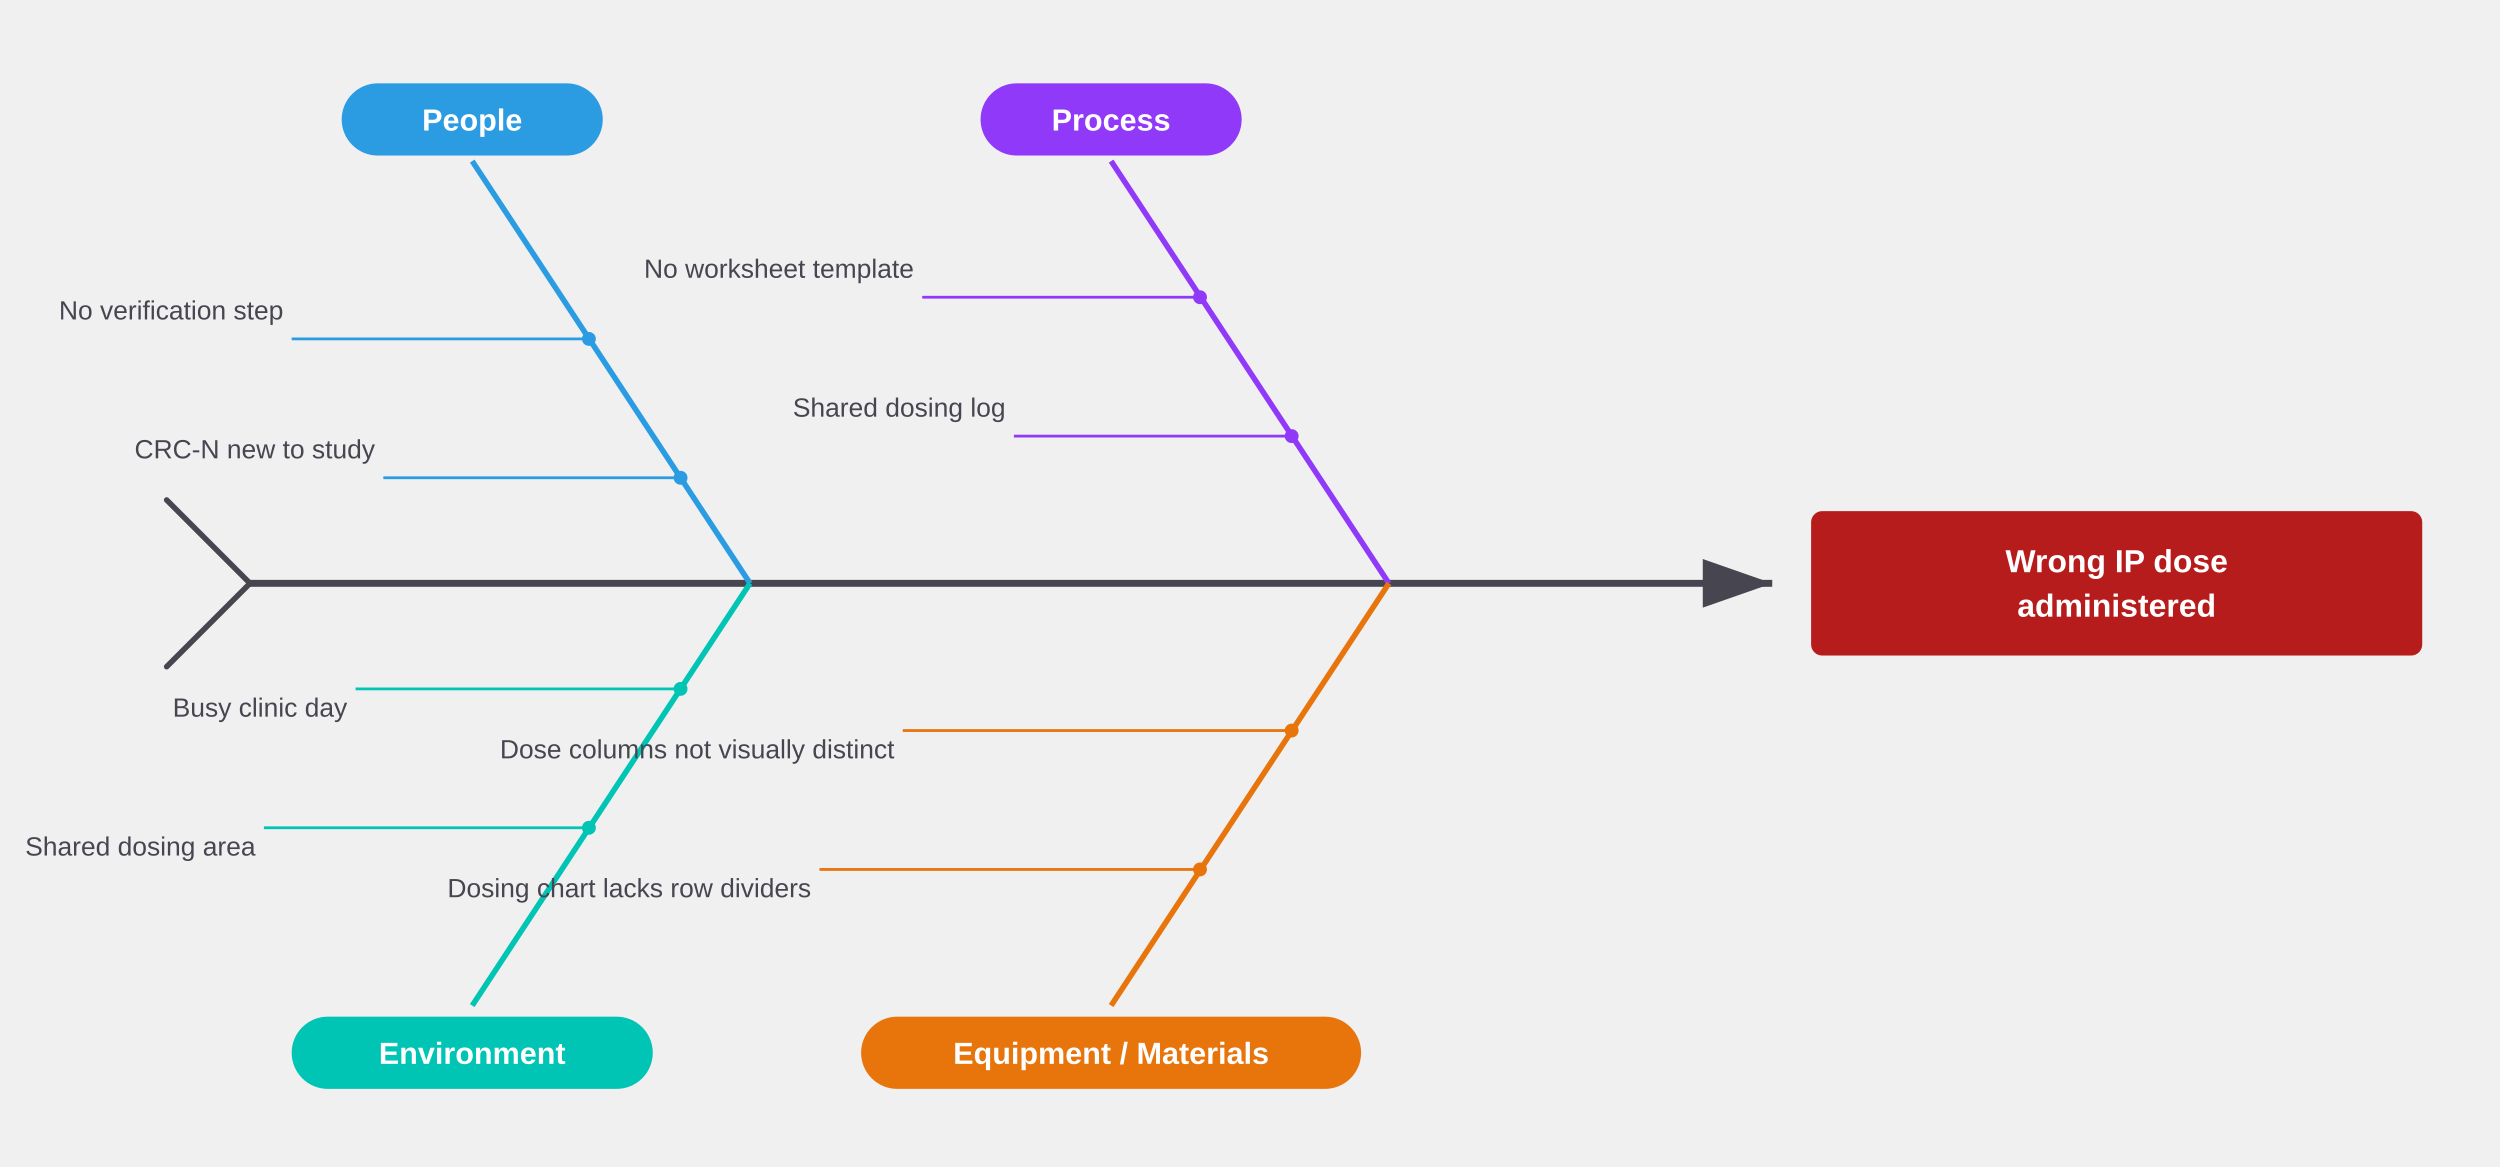
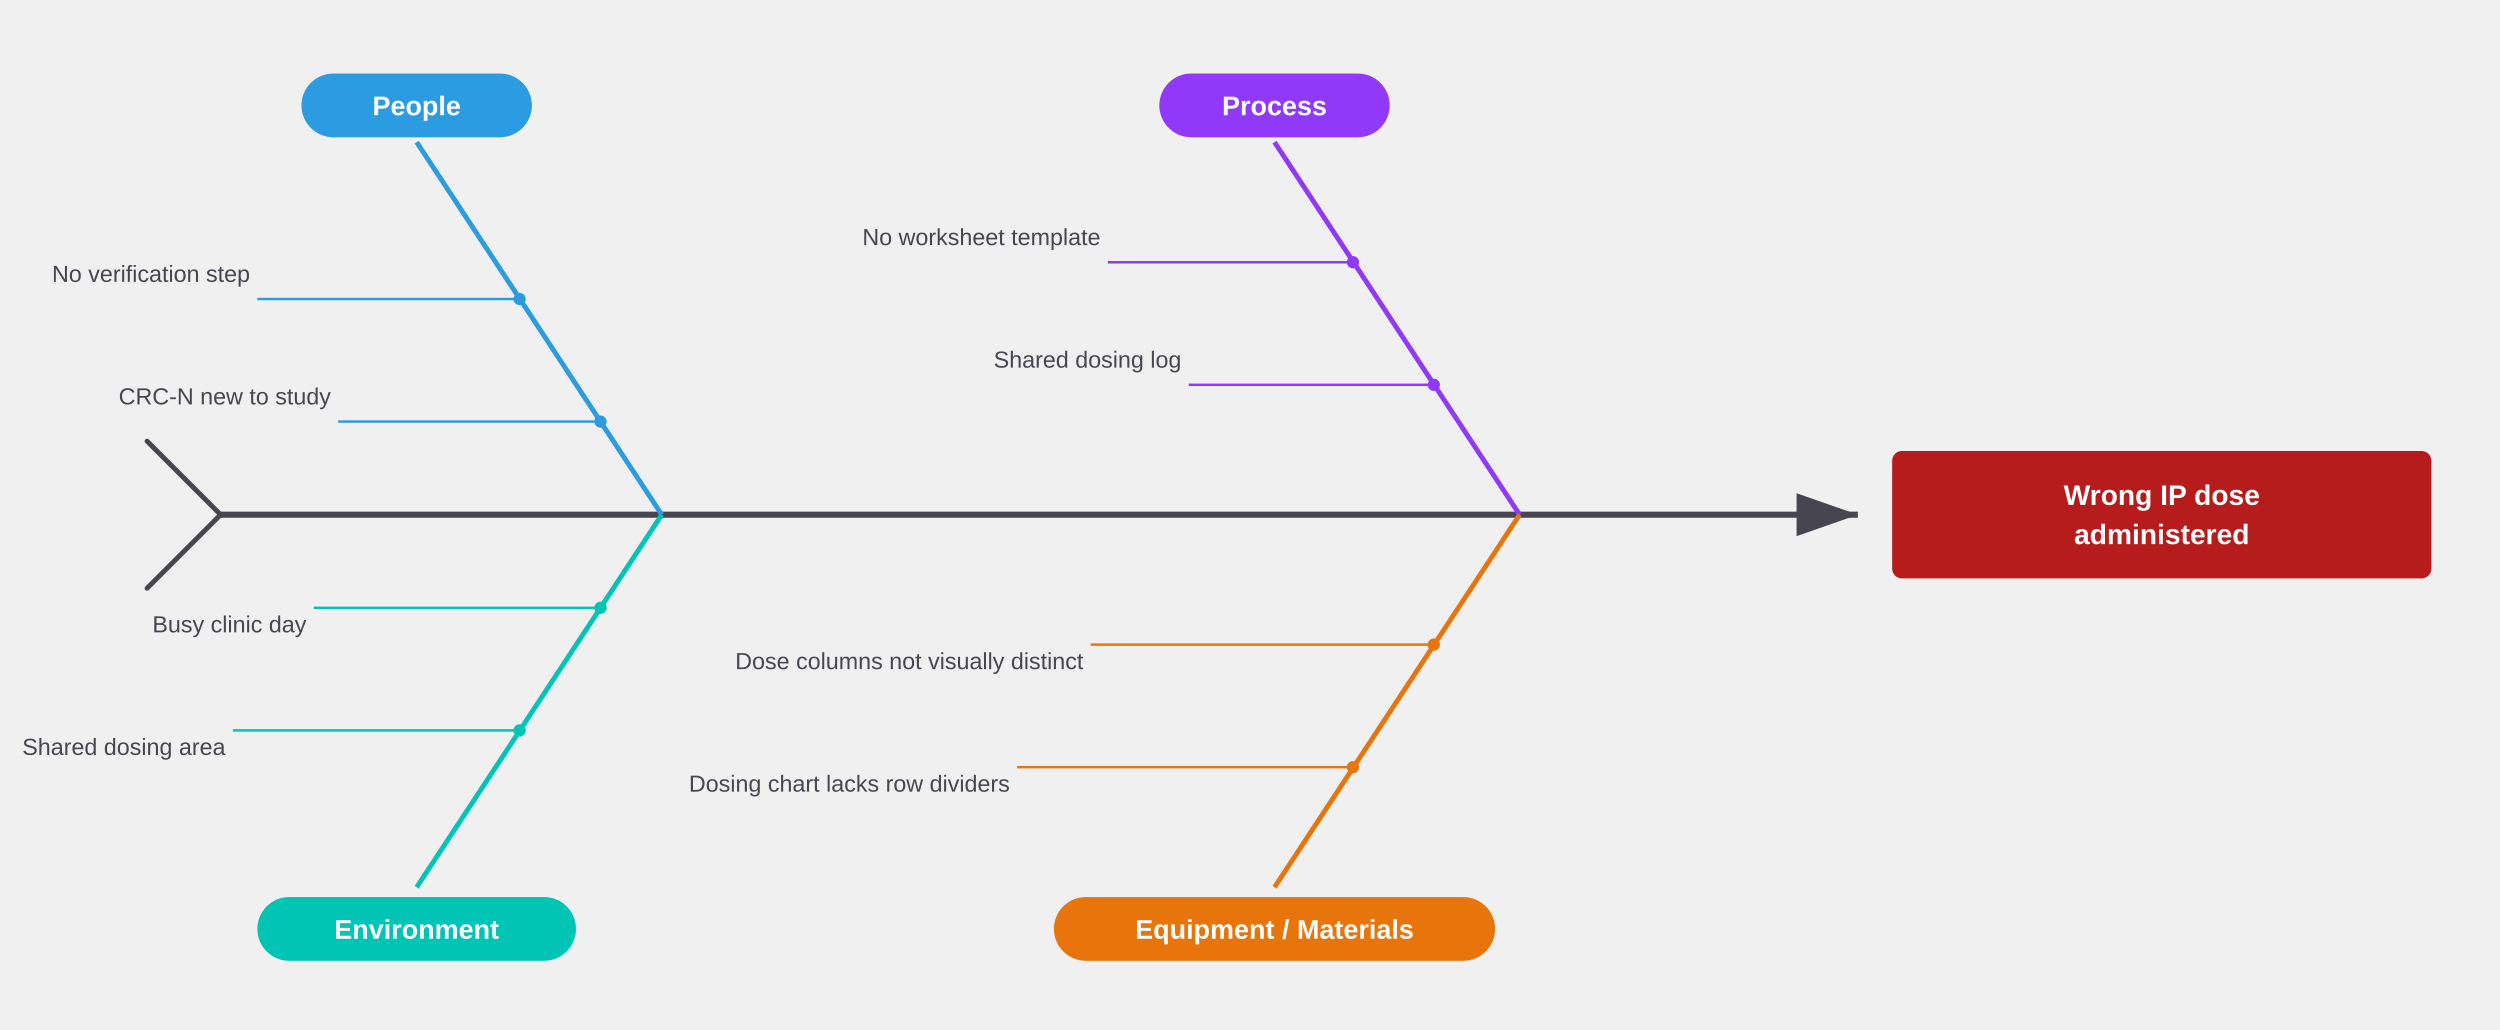
- <svg xmlns="http://www.w3.org/2000/svg" viewBox="0 0 900 420" width="100%" style="display:block;max-width:820px;margin:0 auto" font-family="Arial,sans-serif">
+ <svg xmlns="http://www.w3.org/2000/svg" viewBox="0 0 1020 420" width="100%" style="display:block;max-width:940px;margin:0 auto" font-family="Arial,sans-serif">
  <defs>
    <marker id="fbArr" markerWidth="10" markerHeight="7" refX="10" refY="3.5" orient="auto">
      <polygon points="0,0 10,3.5 0,7" fill="#474650" />
    </marker>
  </defs>
  <line x1="90" y1="210" x2="60" y2="180" stroke="#474650" stroke-width="2" stroke-linecap="round" />
  <line x1="90" y1="210" x2="60" y2="240" stroke="#474650" stroke-width="2" stroke-linecap="round" />
-   <line x1="90" y1="210" x2="638" y2="210" stroke="#474650" stroke-width="2.5" marker-end="url(#fbArr)" />
-   <rect x="652" y="184" width="220" height="52" rx="4" fill="#b71c1c" />
-   <text x="762" y="206" text-anchor="middle" font-size="11.5" font-weight="700" fill="white">Wrong IP dose</text>
-   <text x="762" y="222" text-anchor="middle" font-size="11.5" font-weight="700" fill="white">administered</text>
+   <line x1="90" y1="210" x2="758" y2="210" stroke="#474650" stroke-width="2.5" marker-end="url(#fbArr)" />
+   <rect x="772" y="184" width="220" height="52" rx="4" fill="#b71c1c" />
+   <text x="882" y="206" text-anchor="middle" font-size="11.5" font-weight="700" fill="white">Wrong IP dose</text>
+   <text x="882" y="222" text-anchor="middle" font-size="11.5" font-weight="700" fill="white">administered</text>
  <line x1="270" y1="210" x2="170" y2="58" stroke="#2b9ce2" stroke-width="2" />
  <rect x="123" y="30" width="94" height="26" rx="13" fill="#2b9ce2" />
  <text x="170" y="47" text-anchor="middle" font-size="11" font-weight="700" fill="white">People</text>
  <circle cx="245" cy="172" r="2.5" fill="#2b9ce2" />
  <line x1="245" y1="172" x2="138" y2="172" stroke="#2b9ce2" stroke-width="1" />
  <text x="135" y="165" text-anchor="end" font-size="9.5" fill="#474650">CRC-N new to study</text>
  <circle cx="212" cy="122" r="2.5" fill="#2b9ce2" />
  <line x1="212" y1="122" x2="105" y2="122" stroke="#2b9ce2" stroke-width="1" />
  <text x="102" y="115" text-anchor="end" font-size="9.5" fill="#474650">No verification step</text>
-   <line x1="500" y1="210" x2="400" y2="58" stroke="#9039f9" stroke-width="2" />
-   <rect x="353" y="30" width="94" height="26" rx="13" fill="#9039f9" />
-   <text x="400" y="47" text-anchor="middle" font-size="11" font-weight="700" fill="white">Process</text>
-   <circle cx="465" cy="157" r="2.5" fill="#9039f9" />
-   <line x1="465" y1="157" x2="365" y2="157" stroke="#9039f9" stroke-width="1" />
-   <text x="362" y="150" text-anchor="end" font-size="9.5" fill="#474650">Shared dosing log</text>
-   <circle cx="432" cy="107" r="2.5" fill="#9039f9" />
-   <line x1="432" y1="107" x2="332" y2="107" stroke="#9039f9" stroke-width="1" />
-   <text x="329" y="100" text-anchor="end" font-size="9.5" fill="#474650">No worksheet template</text>
+   <line x1="620" y1="210" x2="520" y2="58" stroke="#9039f9" stroke-width="2" />
+   <rect x="473" y="30" width="94" height="26" rx="13" fill="#9039f9" />
+   <text x="520" y="47" text-anchor="middle" font-size="11" font-weight="700" fill="white">Process</text>
+   <circle cx="585" cy="157" r="2.5" fill="#9039f9" />
+   <line x1="585" y1="157" x2="485" y2="157" stroke="#9039f9" stroke-width="1" />
+   <text x="482" y="150" text-anchor="end" font-size="9.5" fill="#474650">Shared dosing log</text>
+   <circle cx="552" cy="107" r="2.5" fill="#9039f9" />
+   <line x1="552" y1="107" x2="452" y2="107" stroke="#9039f9" stroke-width="1" />
+   <text x="449" y="100" text-anchor="end" font-size="9.5" fill="#474650">No worksheet template</text>
  <line x1="270" y1="210" x2="170" y2="362" stroke="#00c4b4" stroke-width="2" />
  <rect x="105" y="366" width="130" height="26" rx="13" fill="#00c4b4" />
  <text x="170" y="383" text-anchor="middle" font-size="11" font-weight="700" fill="white">Environment</text>
  <circle cx="245" cy="248" r="2.5" fill="#00c4b4" />
  <line x1="245" y1="248" x2="128" y2="248" stroke="#00c4b4" stroke-width="1" />
  <text x="125" y="258" text-anchor="end" font-size="9.5" fill="#474650">Busy clinic day</text>
  <circle cx="212" cy="298" r="2.5" fill="#00c4b4" />
  <line x1="212" y1="298" x2="95" y2="298" stroke="#00c4b4" stroke-width="1" />
  <text x="92" y="308" text-anchor="end" font-size="9.5" fill="#474650">Shared dosing area</text>
-   <line x1="500" y1="210" x2="400" y2="362" stroke="#e8740c" stroke-width="2" />
-   <rect x="310" y="366" width="180" height="26" rx="13" fill="#e8740c" />
-   <text x="400" y="383" text-anchor="middle" font-size="11" font-weight="700" fill="white">Equipment / Materials</text>
-   <circle cx="465" cy="263" r="2.5" fill="#e8740c" />
-   <line x1="465" y1="263" x2="325" y2="263" stroke="#e8740c" stroke-width="1" />
-   <text x="322" y="273" text-anchor="end" font-size="9.5" fill="#474650">Dose columns not visually distinct</text>
-   <circle cx="432" cy="313" r="2.5" fill="#e8740c" />
-   <line x1="432" y1="313" x2="295" y2="313" stroke="#e8740c" stroke-width="1" />
-   <text x="292" y="323" text-anchor="end" font-size="9.5" fill="#474650">Dosing chart lacks row dividers</text>
+   <line x1="620" y1="210" x2="520" y2="362" stroke="#e8740c" stroke-width="2" />
+   <rect x="430" y="366" width="180" height="26" rx="13" fill="#e8740c" />
+   <text x="520" y="383" text-anchor="middle" font-size="11" font-weight="700" fill="white">Equipment / Materials</text>
+   <circle cx="585" cy="263" r="2.5" fill="#e8740c" />
+   <line x1="585" y1="263" x2="445" y2="263" stroke="#e8740c" stroke-width="1" />
+   <text x="442" y="273" text-anchor="end" font-size="9.5" fill="#474650">Dose columns not visually distinct</text>
+   <circle cx="552" cy="313" r="2.5" fill="#e8740c" />
+   <line x1="552" y1="313" x2="415" y2="313" stroke="#e8740c" stroke-width="1" />
+   <text x="412" y="323" text-anchor="end" font-size="9.5" fill="#474650">Dosing chart lacks row dividers</text>
</svg>
